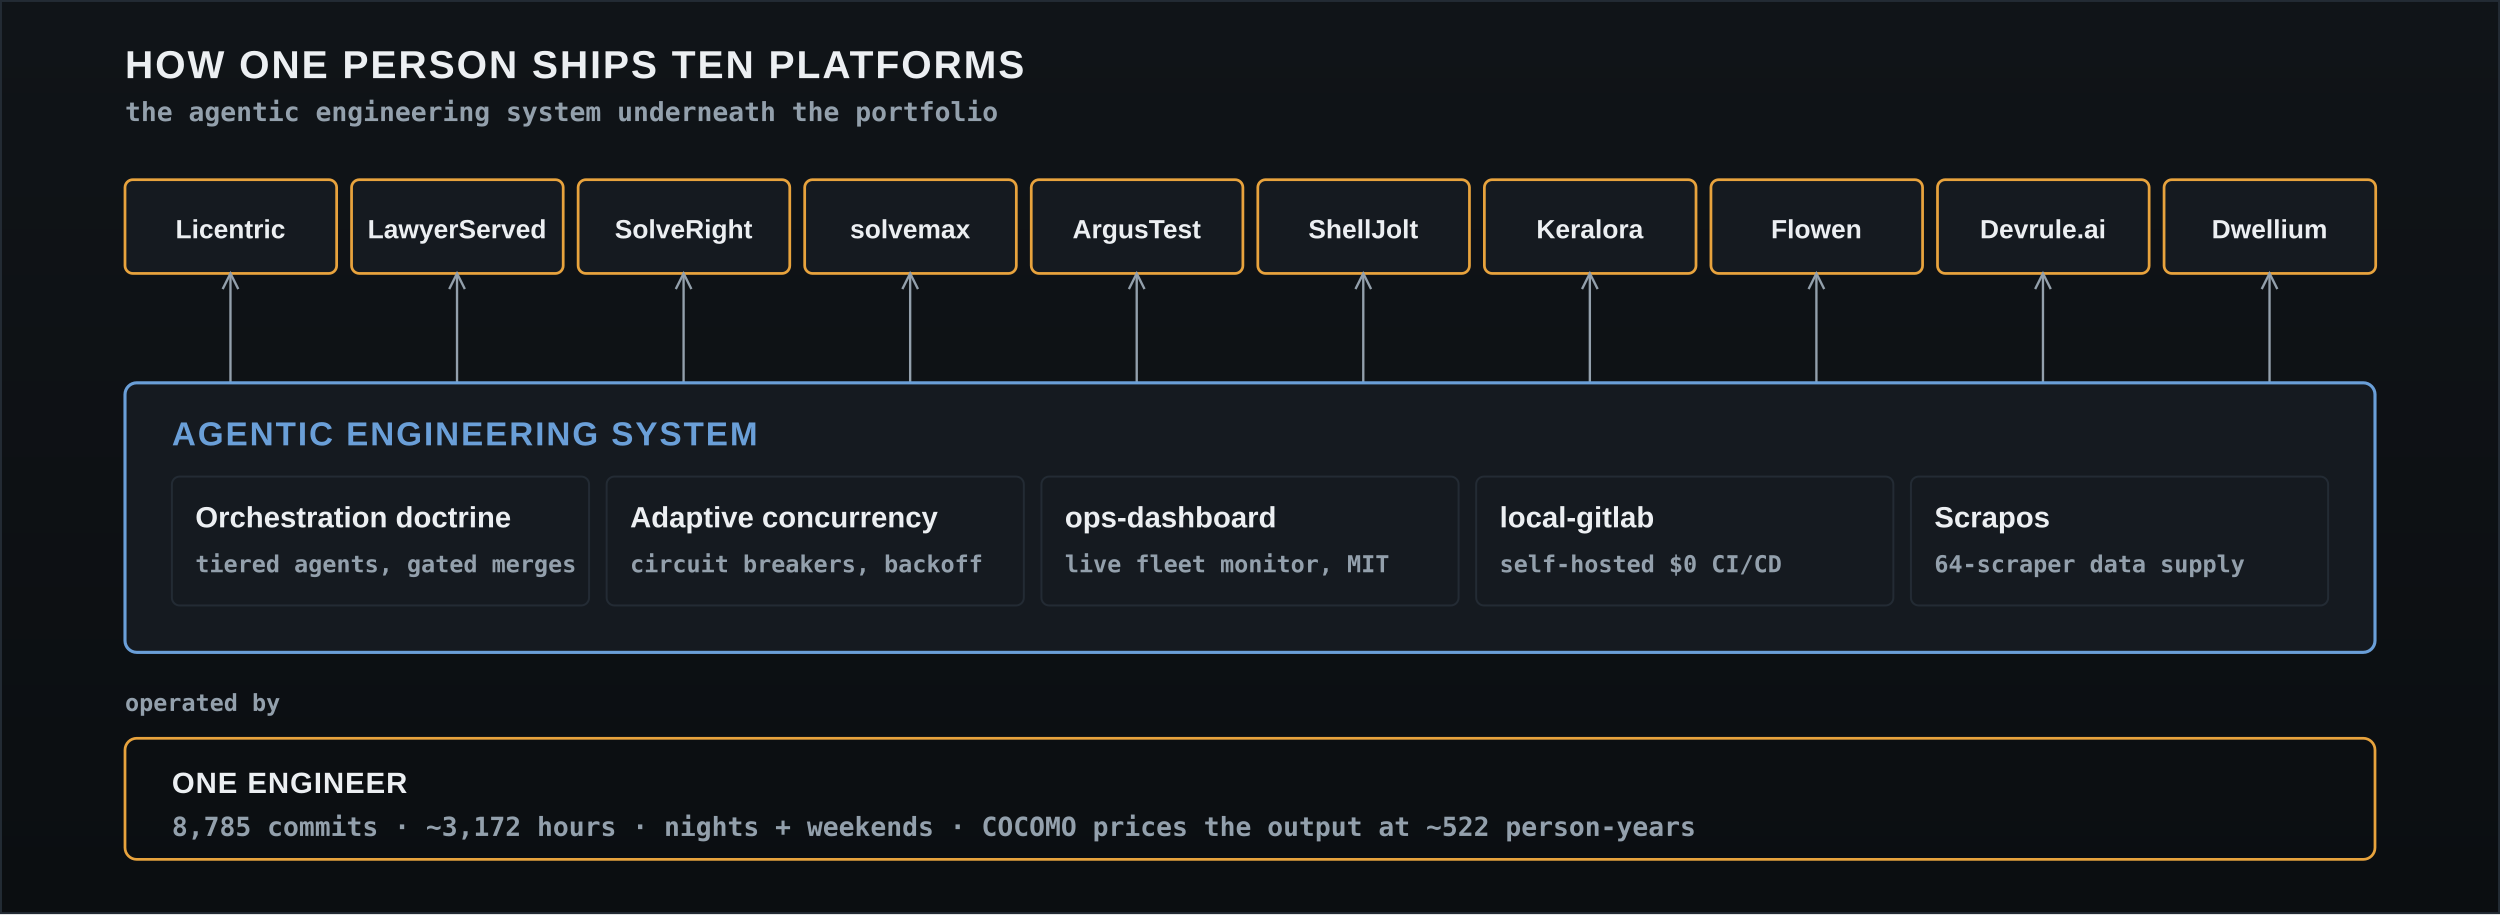
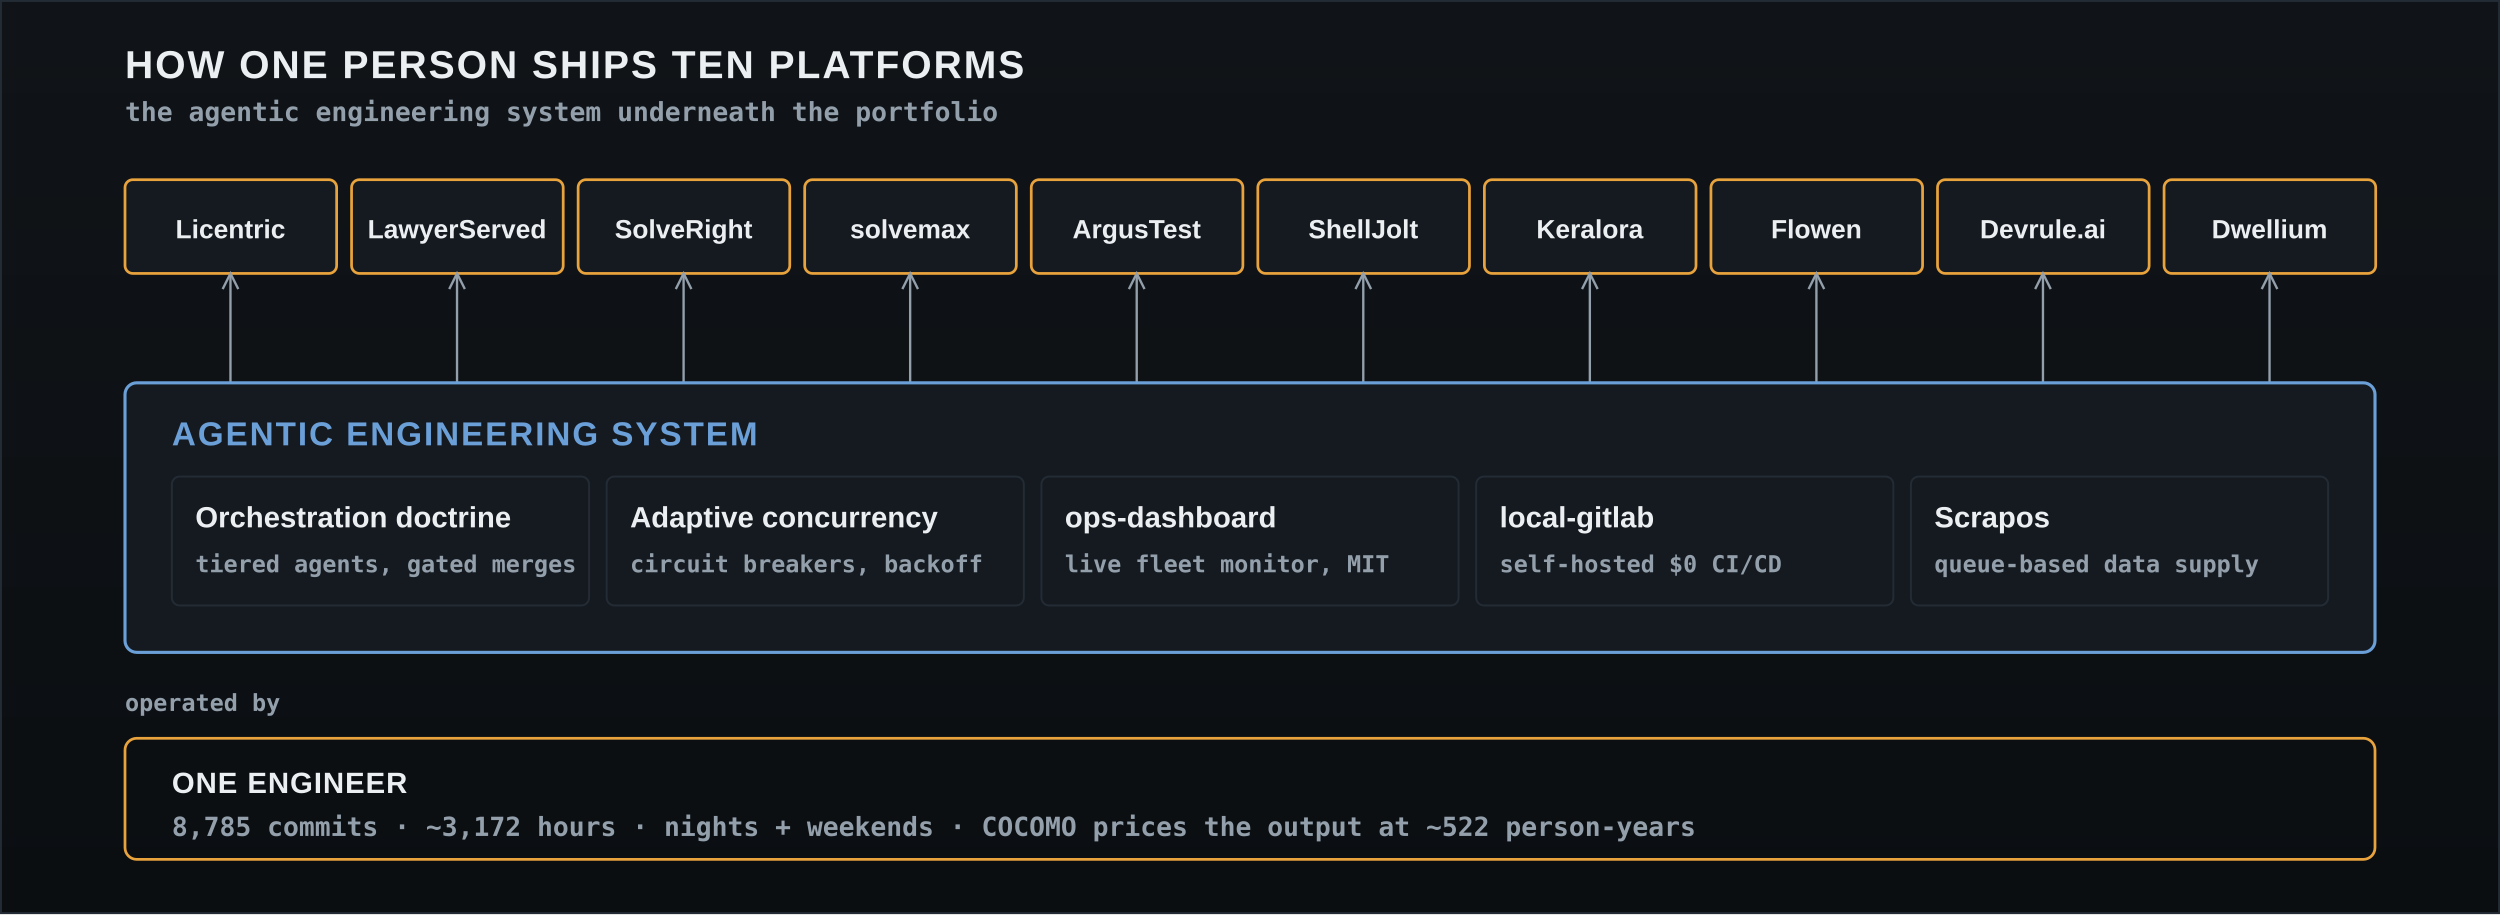
<svg xmlns="http://www.w3.org/2000/svg" width="1280" height="468" viewBox="0 0 1280 468" role="img" aria-label="Diagram: one engineer operates an agentic engineering system of orchestration doctrine, adaptive concurrency, live fleet monitoring, self-hosted CI and data supply, which ships ten production platforms. 8,785 commits, about 3,172 hours, COCOMO-priced at about 522 person-years.">
  <defs>
    <linearGradient id="g" x1="0" y1="0" x2="0" y2="1">
      <stop offset="0" stop-color="#101418" />
      <stop offset="1" stop-color="#0b0e11" />
    </linearGradient>
  </defs>
  <rect width="1280" height="468" fill="url(#g)" />
  <rect x="0.5" y="0.5" width="1279" height="467" fill="none" stroke="#232b34" />
  <text x="64" y="40" font-family="Avenir Next, Helvetica Neue, Arial, sans-serif" font-size="20" font-weight="700" letter-spacing="1" fill="#eceff2">HOW ONE PERSON SHIPS TEN PLATFORMS</text>
  <text x="64" y="62" font-family="SF Mono, Menlo, Consolas, monospace" font-size="13.5" font-weight="600" fill="#93a0ac">the agentic engineering system underneath the portfolio</text>
  <rect x="64" y="92" width="108.36" height="48" rx="4" fill="#151a20" stroke="#e8a33d" stroke-width="1.4" />
  <text x="118" y="122" font-family="Avenir Next, Helvetica Neue, Arial, sans-serif" font-size="13.5" font-weight="600" fill="#eceff2" text-anchor="middle">Licentric</text>
  <rect x="180" y="92" width="108.36" height="48" rx="4" fill="#151a20" stroke="#e8a33d" stroke-width="1.4" />
  <text x="234" y="122" font-family="Avenir Next, Helvetica Neue, Arial, sans-serif" font-size="13.5" font-weight="600" fill="#eceff2" text-anchor="middle">LawyerServed</text>
  <rect x="296" y="92" width="108.36" height="48" rx="4" fill="#151a20" stroke="#e8a33d" stroke-width="1.4" />
  <text x="350" y="122" font-family="Avenir Next, Helvetica Neue, Arial, sans-serif" font-size="13.5" font-weight="600" fill="#eceff2" text-anchor="middle">SolveRight</text>
  <rect x="412" y="92" width="108.36" height="48" rx="4" fill="#151a20" stroke="#e8a33d" stroke-width="1.4" />
  <text x="466" y="122" font-family="Avenir Next, Helvetica Neue, Arial, sans-serif" font-size="13.5" font-weight="600" fill="#eceff2" text-anchor="middle">solvemax</text>
  <rect x="528" y="92" width="108.36" height="48" rx="4" fill="#151a20" stroke="#e8a33d" stroke-width="1.4" />
  <text x="582" y="122" font-family="Avenir Next, Helvetica Neue, Arial, sans-serif" font-size="13.5" font-weight="600" fill="#eceff2" text-anchor="middle">ArgusTest</text>
  <rect x="644" y="92" width="108.36" height="48" rx="4" fill="#151a20" stroke="#e8a33d" stroke-width="1.4" />
  <text x="698" y="122" font-family="Avenir Next, Helvetica Neue, Arial, sans-serif" font-size="13.5" font-weight="600" fill="#eceff2" text-anchor="middle">ShellJolt</text>
  <rect x="760" y="92" width="108.36" height="48" rx="4" fill="#151a20" stroke="#e8a33d" stroke-width="1.4" />
  <text x="814" y="122" font-family="Avenir Next, Helvetica Neue, Arial, sans-serif" font-size="13.5" font-weight="600" fill="#eceff2" text-anchor="middle">Keralora</text>
  <rect x="876" y="92" width="108.36" height="48" rx="4" fill="#151a20" stroke="#e8a33d" stroke-width="1.4" />
  <text x="930" y="122" font-family="Avenir Next, Helvetica Neue, Arial, sans-serif" font-size="13.5" font-weight="600" fill="#eceff2" text-anchor="middle">Flowen</text>
  <rect x="992" y="92" width="108.36" height="48" rx="4" fill="#151a20" stroke="#e8a33d" stroke-width="1.4" />
  <text x="1046" y="122" font-family="Avenir Next, Helvetica Neue, Arial, sans-serif" font-size="13.5" font-weight="600" fill="#eceff2" text-anchor="middle">Devrule.ai</text>
  <rect x="1108" y="92" width="108.36" height="48" rx="4" fill="#151a20" stroke="#e8a33d" stroke-width="1.4" />
  <text x="1162" y="122" font-family="Avenir Next, Helvetica Neue, Arial, sans-serif" font-size="13.5" font-weight="600" fill="#eceff2" text-anchor="middle">Dwellium</text>
  <line x1="118" y1="196" x2="118" y2="140" stroke="#93a0ac" stroke-width="1.2" />
  <path d="M 114 148 L 118 140 L 122 148" fill="none" stroke="#93a0ac" stroke-width="1.2" />
  <line x1="234" y1="196" x2="234" y2="140" stroke="#93a0ac" stroke-width="1.2" />
  <path d="M 230 148 L 234 140 L 238 148" fill="none" stroke="#93a0ac" stroke-width="1.2" />
  <line x1="350" y1="196" x2="350" y2="140" stroke="#93a0ac" stroke-width="1.2" />
  <path d="M 346 148 L 350 140 L 354 148" fill="none" stroke="#93a0ac" stroke-width="1.2" />
  <line x1="466" y1="196" x2="466" y2="140" stroke="#93a0ac" stroke-width="1.2" />
  <path d="M 462 148 L 466 140 L 470 148" fill="none" stroke="#93a0ac" stroke-width="1.2" />
  <line x1="582" y1="196" x2="582" y2="140" stroke="#93a0ac" stroke-width="1.2" />
  <path d="M 578 148 L 582 140 L 586 148" fill="none" stroke="#93a0ac" stroke-width="1.2" />
  <line x1="698" y1="196" x2="698" y2="140" stroke="#93a0ac" stroke-width="1.2" />
  <path d="M 694 148 L 698 140 L 702 148" fill="none" stroke="#93a0ac" stroke-width="1.2" />
  <line x1="814" y1="196" x2="814" y2="140" stroke="#93a0ac" stroke-width="1.2" />
  <path d="M 810 148 L 814 140 L 818 148" fill="none" stroke="#93a0ac" stroke-width="1.2" />
  <line x1="930" y1="196" x2="930" y2="140" stroke="#93a0ac" stroke-width="1.2" />
  <path d="M 926 148 L 930 140 L 934 148" fill="none" stroke="#93a0ac" stroke-width="1.2" />
  <line x1="1046" y1="196" x2="1046" y2="140" stroke="#93a0ac" stroke-width="1.2" />
  <path d="M 1042 148 L 1046 140 L 1050 148" fill="none" stroke="#93a0ac" stroke-width="1.2" />
  <line x1="1162" y1="196" x2="1162" y2="140" stroke="#93a0ac" stroke-width="1.2" />
  <path d="M 1158 148 L 1162 140 L 1166 148" fill="none" stroke="#93a0ac" stroke-width="1.2" />
  <rect x="64" y="196" width="1152" height="138" rx="6" fill="#151a20" stroke="#6a9fd8" stroke-width="1.6" />
  <text x="88" y="228" font-family="Avenir Next, Helvetica Neue, Arial, sans-serif" font-size="17" font-weight="700" letter-spacing="1" fill="#6a9fd8">AGENTIC ENGINEERING SYSTEM</text>
  <rect x="88.0" y="244" width="213.6" height="66" rx="4" fill="none" stroke="#232b34" />
  <text x="100.0" y="270" font-family="Avenir Next, Helvetica Neue, Arial, sans-serif" font-size="15" font-weight="600" fill="#eceff2">Orchestration doctrine</text>
  <text x="100.0" y="293" font-family="SF Mono, Menlo, Consolas, monospace" font-size="12" font-weight="600" fill="#93a0ac">tiered agents, gated merges</text>
  <rect x="310.6" y="244" width="213.6" height="66" rx="4" fill="none" stroke="#232b34" />
  <text x="322.6" y="270" font-family="Avenir Next, Helvetica Neue, Arial, sans-serif" font-size="15" font-weight="600" fill="#eceff2">Adaptive concurrency</text>
  <text x="322.6" y="293" font-family="SF Mono, Menlo, Consolas, monospace" font-size="12" font-weight="600" fill="#93a0ac">circuit breakers, backoff</text>
  <rect x="533.2" y="244" width="213.6" height="66" rx="4" fill="none" stroke="#232b34" />
  <text x="545.2" y="270" font-family="Avenir Next, Helvetica Neue, Arial, sans-serif" font-size="15" font-weight="600" fill="#eceff2">ops-dashboard</text>
  <text x="545.2" y="293" font-family="SF Mono, Menlo, Consolas, monospace" font-size="12" font-weight="600" fill="#93a0ac">live fleet monitor, MIT</text>
  <rect x="755.8" y="244" width="213.6" height="66" rx="4" fill="none" stroke="#232b34" />
  <text x="767.8" y="270" font-family="Avenir Next, Helvetica Neue, Arial, sans-serif" font-size="15" font-weight="600" fill="#eceff2">local-gitlab</text>
  <text x="767.8" y="293" font-family="SF Mono, Menlo, Consolas, monospace" font-size="12" font-weight="600" fill="#93a0ac">self-hosted $0 CI/CD</text>
  <rect x="978.4" y="244" width="213.6" height="66" rx="4" fill="none" stroke="#232b34" />
  <text x="990.4" y="270" font-family="Avenir Next, Helvetica Neue, Arial, sans-serif" font-size="15" font-weight="600" fill="#eceff2">Scrapos</text>
-   <text x="990.4" y="293" font-family="SF Mono, Menlo, Consolas, monospace" font-size="12" font-weight="600" fill="#93a0ac">64-scraper data supply</text>
+   <text x="990.4" y="293" font-family="SF Mono, Menlo, Consolas, monospace" font-size="12" font-weight="600" fill="#93a0ac">queue-based data supply</text>
  <text x="64" y="364" font-family="SF Mono, Menlo, Consolas, monospace" font-size="12" font-weight="600" fill="#93a0ac">operated by</text>
  <rect x="64" y="378" width="1152" height="62" rx="6" fill="none" stroke="#e8a33d" stroke-width="1.4" />
  <text x="88" y="406" font-family="Avenir Next, Helvetica Neue, Arial, sans-serif" font-size="15" font-weight="700" letter-spacing="0.5" fill="#eceff2">ONE ENGINEER</text>
  <text x="88" y="428" font-family="SF Mono, Menlo, Consolas, monospace" font-size="13.5" font-weight="600" fill="#93a0ac">8,785 commits · ~3,172 hours · nights + weekends · COCOMO prices the output at ~522 person-years</text>
</svg>
